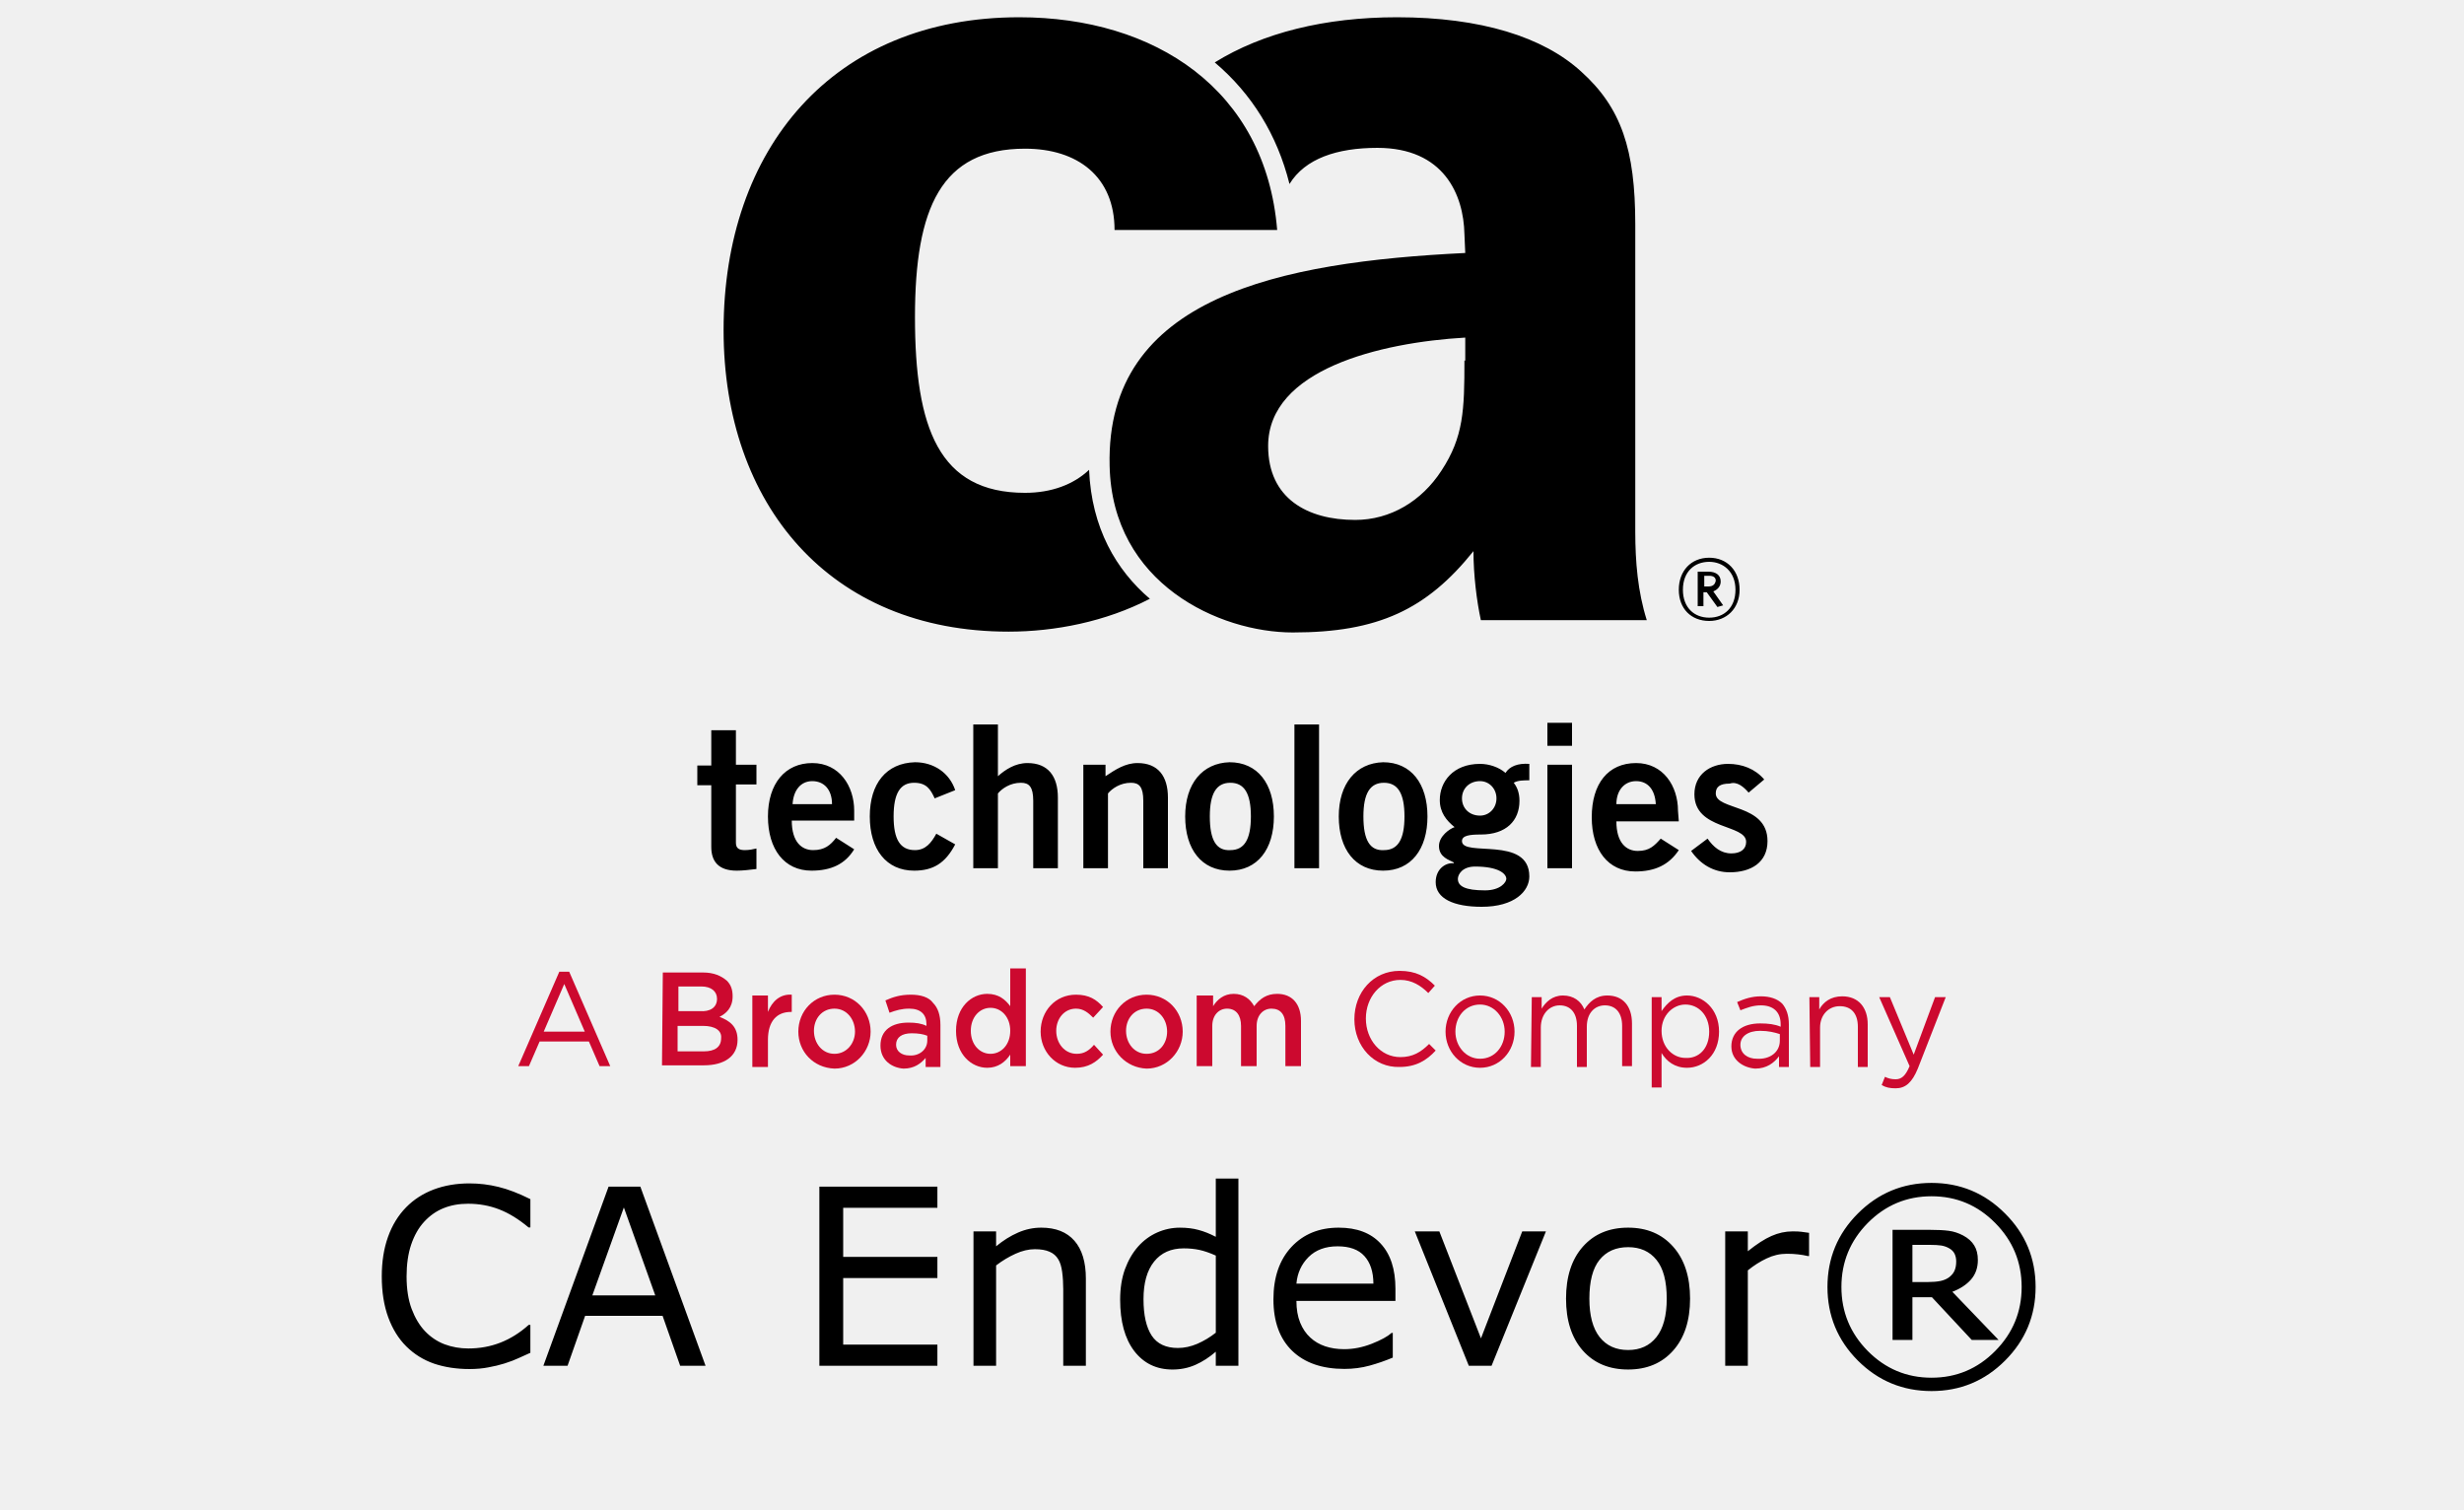
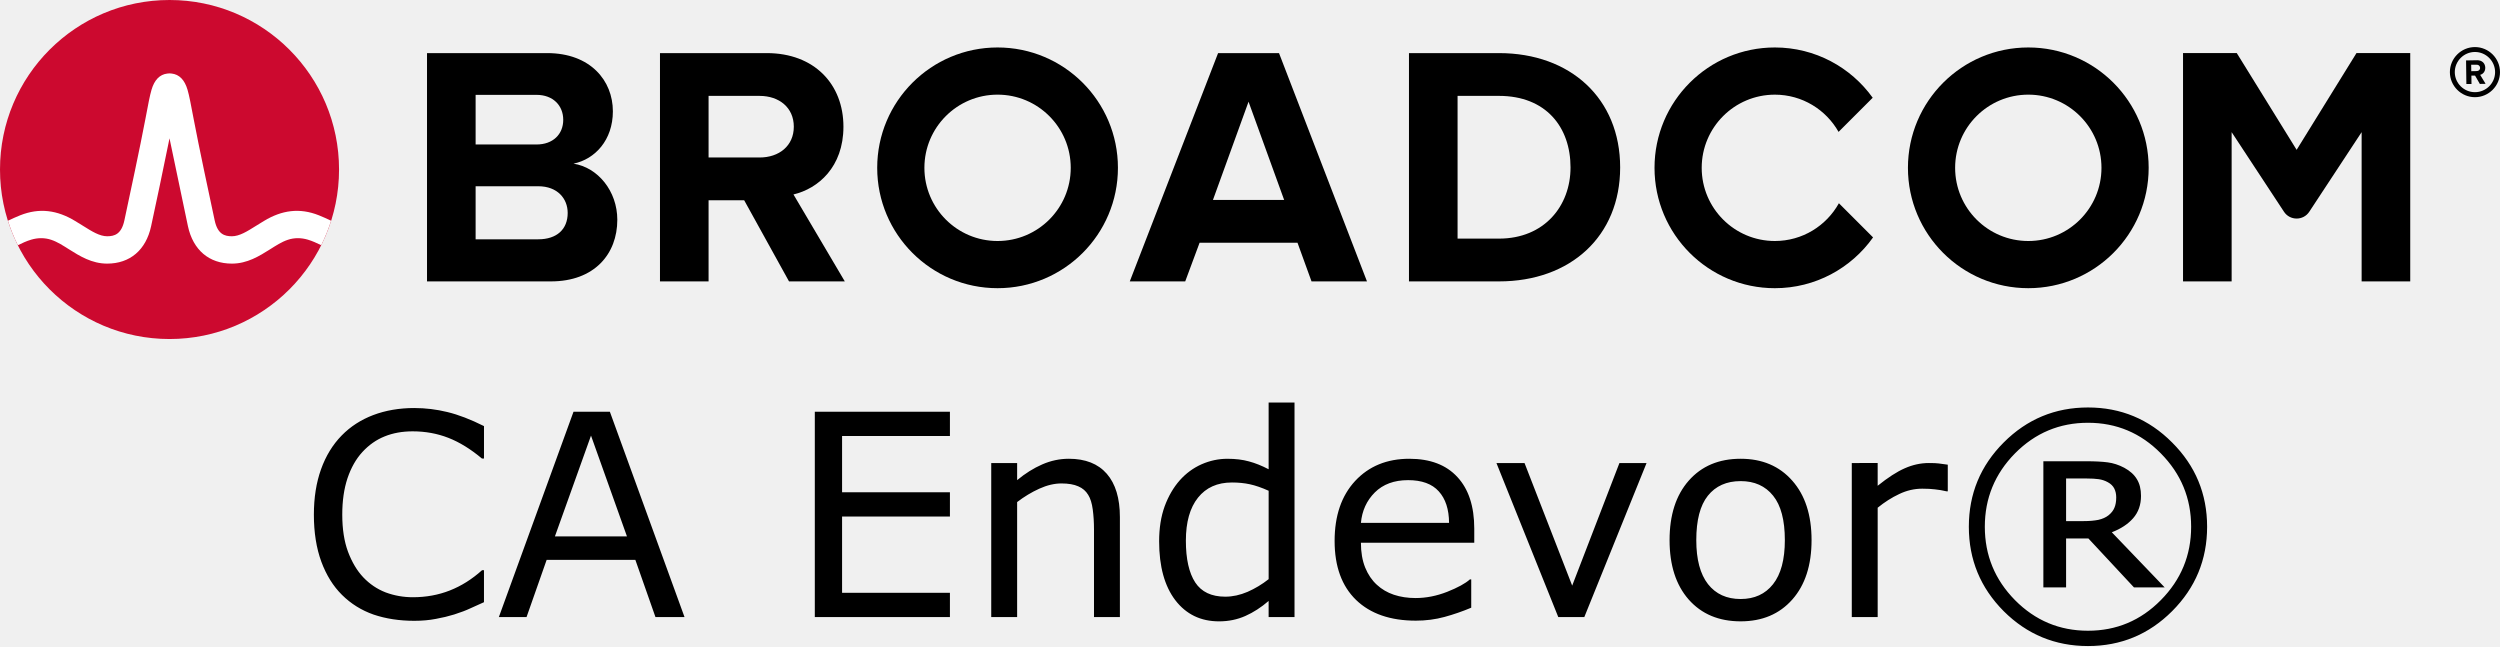
- <svg xmlns="http://www.w3.org/2000/svg" xml:space="preserve" style="enable-background:new 0 0 400 245;" viewBox="0 0 400 245" y="0px" x="0px" id="Layer_1" version="1.1">
-   <defs id="defs47" />
-   <style id="style2" type="text/css">
- 	.st0{fill-rule:evenodd;clip-rule:evenodd;fill:#CF4044;}
- 	.st1{fill:#000F9F;}
- 	.st2{fill:#CC092F;}
- 	.st3{font-family:'HelveticaNeue-Light';}
- 	.st4{font-size:38px;}
- 	.st5{fill:#4C83C3;}
- </style>
-   <g id="g38" transform="matrix(1.33333,0,0,-1.33333,0,489.6)">
-     <path id="path4" d="m 212.9,270.7 1.9,1.6 c -1.1,1.3 -2.7,1.9 -4.4,1.9 -2.2,0 -4.1,-1.3 -4.1,-3.7 0,-4.4 6.3,-3.6 6.3,-5.8 0,-0.9 -0.7,-1.4 -1.8,-1.4 -1.3,0 -2.2,0.8 -2.9,1.8 l -2,-1.5 c 1.1,-1.6 2.7,-2.6 4.7,-2.6 2.6,0 4.6,1.2 4.6,3.8 0,4.6 -6.3,3.7 -6.3,5.8 0,0.8 0.5,1.2 1.7,1.2 0.9,0.3 1.7,-0.4 2.3,-1.1 m -1.1,24.7 c 0,2.3 -1.5,3.9 -3.7,3.9 -2.2,0 -3.7,-1.6 -3.7,-3.9 0,-2.3 1.5,-3.8 3.7,-3.8 2.1,0 3.7,1.5 3.7,3.8 m -0.5,0 c 0,-2.2 -1.4,-3.4 -3.2,-3.4 -1.8,0 -3.2,1.2 -3.2,3.4 0,2.2 1.4,3.4 3.2,3.4 1.7,0 3.2,-1.2 3.2,-3.4 m -1.5,-1.9 -1.2,1.7 c 0.5,0.2 0.9,0.6 0.9,1.2 0,0.8 -0.6,1.2 -1.5,1.2 h -1.3 v -4.2 h 0.7 v 1.7 h 0.4 l 1.3,-1.8 z m -1.8,2.3 h -0.5 v 1.3 h 0.6 c 0.5,0 0.8,-0.2 0.8,-0.6 -0.1,-0.5 -0.4,-0.7 -0.9,-0.7 m -3.7,-27.3 c 0,3 -1.8,5.8 -5.1,5.8 -3.4,0 -5.4,-2.5 -5.4,-6.6 0,-4 2,-6.6 5.3,-6.6 2.4,0 4.1,0.8 5.3,2.6 l -2.2,1.4 c -0.8,-0.9 -1.4,-1.5 -2.8,-1.5 -1.4,0 -2.6,1 -2.6,3.6 h 7.6 z m -2.7,0.8 h -4.8 c 0,1.7 1,2.8 2.4,2.8 1.4,0 2.3,-1 2.4,-2.8 m -21.3,22.4 h 20.2 c -1.1,3.5 -1.4,7.1 -1.4,10.8 v 37.4 c 0,9.1 -1.7,14.2 -6.6,18.6 -4.6,4.2 -12.2,6.6 -22.4,6.6 -8.8,0 -16.4,-1.9 -22.2,-5.5 4.5,-3.8 7.6,-8.8 9.1,-14.8 1.9,3.1 5.8,4.4 10.7,4.4 8.1,0 10.5,-5.7 10.6,-10.5 l 0.1,-2.3 c -22.5,-1.1 -43.8,-5.3 -43.3,-25.9 0.3,-14.4 13.4,-20.3 22.3,-20.3 10.4,0 16.3,2.8 22,9.9 0,-2.9 0.4,-6.1 0.9,-8.4 m -2,31.6 c 0,-6 -0.1,-9.3 -2.8,-13.4 -2.4,-3.7 -6.2,-6 -10.5,-6 -5.8,0 -10.6,2.6 -10.6,9 0,9.3 13.6,12.6 24,13.2 v -2.8 z m -54.2,41.8 c -22.7,0 -36,-16 -36,-38.1 0,-21.2 12.9,-36.7 34.7,-36.7 5.6,0 11.8,1.2 17.2,4 -4.1,3.5 -7.1,8.6 -7.4,15.7 -1.9,-1.8 -4.6,-2.8 -7.8,-2.8 -10.5,0 -13.4,7.9 -13.4,21.4 0,13.3 3.2,20.5 13.4,20.5 6.4,0 10.9,-3.4 10.9,-9.9 h 19.8 c -1.4,17.1 -14.9,25.9 -31.4,25.9 M 86.6,278.2 V 274 h -1.7 v -2.4 h 1.7 v -7.5 c 0,-1.8 0.9,-2.9 3.1,-2.9 0.8,0 1.5,0.1 2.4,0.2 v 2.5 c -0.4,-0.1 -0.9,-0.2 -1.4,-0.2 -0.7,0 -1.1,0.2 -1.1,0.9 v 7.1 h 2.5 v 2.4 h -2.5 v 4.2 h -3 z m 6.9,-10.4 c 0,-4 2,-6.6 5.3,-6.6 2.4,0 4.1,0.8 5.2,2.6 l -2.2,1.4 c -0.7,-0.9 -1.4,-1.5 -2.8,-1.5 -1.4,0 -2.6,1 -2.6,3.6 h 7.6 v 1.2 c 0,3 -1.8,5.8 -5.1,5.8 -3.3,0 -5.4,-2.5 -5.4,-6.5 m 3,1.5 c 0.1,1.7 1,2.8 2.4,2.8 1.4,0 2.4,-1 2.4,-2.8 z m 9.4,-1.5 c 0,-4 2,-6.6 5.4,-6.6 2.3,0 3.8,0.9 5,3.2 l -2.3,1.3 c -0.6,-1.1 -1.3,-2 -2.6,-2 -1.8,0 -2.6,1.3 -2.6,4.1 0,2.8 0.8,4.1 2.5,4.1 1.5,0 2,-0.8 2.5,-1.9 l 2.5,1 c -0.7,2.1 -2.6,3.4 -4.9,3.4 -3.5,-0.1 -5.5,-2.6 -5.5,-6.6 m 15.6,11.2 h -3 v -17.5 h 3 v 9.1 c 0.5,0.6 1.5,1.3 2.8,1.3 1,0 1.5,-0.5 1.5,-2.2 v -8.2 h 3 v 8.6 c 0,2.6 -1.2,4.2 -3.7,4.2 -1.5,0 -2.7,-0.8 -3.6,-1.6 z m 13.1,-4.9 h -2.7 v -12.6 h 3 v 9.1 c 0.5,0.6 1.5,1.3 2.8,1.3 1,0 1.5,-0.5 1.5,-2.2 v -8.2 h 3 v 8.6 c 0,2.6 -1.2,4.2 -3.7,4.2 -1.5,0 -2.7,-0.8 -3.9,-1.6 z m 9.7,-6.3 c 0,-4 2,-6.6 5.4,-6.6 3.4,0 5.4,2.6 5.4,6.6 0,4 -2,6.6 -5.4,6.6 -3.3,-0.1 -5.4,-2.6 -5.4,-6.6 m 3,0 c 0,2.8 0.8,4.1 2.5,4.1 1.7,0 2.5,-1.3 2.5,-4.1 0,-2.8 -0.8,-4.1 -2.5,-4.1 -1.7,-0.1 -2.5,1.2 -2.5,4.1 m 13.3,11.2 h -3 v -17.5 h 3 v 4.4 z m 2.4,-11.2 c 0,-4 2,-6.6 5.4,-6.6 3.4,0 5.4,2.6 5.4,6.6 0,4 -2,6.6 -5.4,6.6 -3.3,-0.1 -5.4,-2.6 -5.4,-6.6 m 3,0 c 0,2.8 0.8,4.1 2.5,4.1 1.7,0 2.5,-1.3 2.5,-4.1 0,-2.8 -0.8,-4.1 -2.5,-4.1 -1.7,-0.1 -2.5,1.2 -2.5,4.1 m 8.8,-8 c 0,-2 2.2,-3 5.6,-3 4,0 5.8,1.9 5.8,3.7 0,5 -8.2,2.3 -8.2,4.3 0,0.7 1,0.8 2.3,0.8 3.1,0 4.7,1.7 4.7,4.1 0,1 -0.3,1.7 -0.7,2.2 0.5,0.3 1.2,0.3 1.9,0.3 v 2 c -1.4,0.1 -2.4,-0.3 -2.9,-1.1 -0.8,0.7 -2,1.1 -3.1,1.1 -3.3,0 -4.9,-2.2 -4.9,-4.4 0,-1.5 0.8,-2.5 1.8,-3.3 -0.6,-0.2 -1.9,-1.1 -1.9,-2.3 0,-1.4 1.3,-1.7 1.8,-2 v -0.1 c -1,0.1 -2.2,-0.7 -2.2,-2.3 M 178,270 c 0,1.2 0.9,2.1 2.2,2.1 1.1,0 2,-0.9 2,-2.1 0,-1.2 -0.9,-2.1 -2,-2.1 -1.3,0 -2.2,0.9 -2.2,2.1 m -0.5,-9.8 c 0,0.5 0.5,1.5 2.1,1.5 2.9,0 3.8,-0.9 3.8,-1.5 0,-0.4 -0.7,-1.4 -2.6,-1.4 -2.4,0 -3.3,0.5 -3.3,1.4 m 13.9,19 h -3 v -2.8 h 3 v 1.6 z m 0,-5.1 h -3 v -12.6 h 3 v 3.7 z" />
-     <path style="fill:#cc092f" id="path6" d="m 71.2,241.6 -2.5,5.8 -2.5,-5.8 z m -3.1,7.3 h 1.2 l 5,-11.5 H 73 l -1.3,3 h -6 l -1.3,-3 h -1.3 z" class="st2" />
-     <path style="fill:#cc092f" id="path8" d="m 85.6,242.3 h -3.1 v -3.1 h 3.2 c 1.3,0 2.1,0.5 2.1,1.6 v 0 c 0.1,0.9 -0.7,1.5 -2.2,1.5 m 1.7,3.3 c 0,0.9 -0.7,1.5 -1.9,1.5 h -2.8 v -3 h 2.6 c 1.2,-0.1 2.1,0.4 2.1,1.5 z m -6.6,3.2 h 4.9 c 1.3,0 2.2,-0.4 2.9,-1 0.5,-0.5 0.7,-1.1 0.7,-1.9 v 0 c 0,-1.4 -0.8,-2.1 -1.6,-2.5 1.3,-0.5 2.2,-1.2 2.2,-2.8 v 0 c 0,-2 -1.6,-3.1 -4.1,-3.1 h -5.1 z" class="st2" />
-     <path style="fill:#cc092f" id="path10" d="m 91.6,246 h 1.9 v -2 c 0.5,1.3 1.5,2.2 2.9,2.1 V 244 h -0.1 c -1.7,0 -2.8,-1.1 -2.8,-3.4 v -3.3 h -1.9 z" class="st2" />
-     <path style="fill:#cc092f" id="path12" d="m 104.1,241.6 v 0 c 0,1.5 -1,2.8 -2.5,2.8 -1.5,0 -2.5,-1.2 -2.5,-2.7 v 0 c 0,-1.5 1,-2.8 2.5,-2.8 1.5,0 2.5,1.3 2.5,2.7 m -6.9,0 v 0 c 0,2.5 1.9,4.5 4.4,4.5 2.5,0 4.4,-2 4.4,-4.5 v 0 c 0,-2.4 -1.9,-4.5 -4.4,-4.5 -2.6,0.1 -4.4,2.1 -4.4,4.5" class="st2" />
-     <path style="fill:#cc092f" id="path14" d="m 112.9,240.5 v 0.6 c -0.5,0.2 -1.1,0.3 -1.9,0.3 -1.2,0 -1.9,-0.5 -1.9,-1.4 v 0 c 0,-0.8 0.7,-1.3 1.6,-1.3 1.2,-0.1 2.2,0.7 2.2,1.8 m -5.7,-0.6 v 0 c 0,1.9 1.4,2.8 3.4,2.8 0.9,0 1.6,-0.1 2.2,-0.4 v 0.2 c 0,1.2 -0.7,1.9 -2.1,1.9 -0.9,0 -1.6,-0.2 -2.4,-0.5 l -0.5,1.5 c 0.9,0.4 1.8,0.7 3.1,0.7 1.2,0 2.2,-0.3 2.7,-1 0.6,-0.6 0.9,-1.5 0.9,-2.7 v -5.1 h -1.8 v 1.1 c -0.6,-0.7 -1.4,-1.3 -2.7,-1.3 -1.4,0.1 -2.8,1 -2.8,2.8" class="st2" />
-     <path style="fill:#cc092f" id="path16" d="m 123,241.7 v 0 c 0,1.7 -1.1,2.8 -2.4,2.8 -1.3,0 -2.4,-1.1 -2.4,-2.8 v 0 c 0,-1.7 1.1,-2.8 2.4,-2.8 1.3,0 2.4,1.1 2.4,2.8 m -6.6,0 v 0 c 0,2.9 1.9,4.5 3.8,4.5 1.4,0 2.2,-0.7 2.8,-1.5 v 4.6 h 1.9 V 237.4 H 123 v 1.4 c -0.6,-0.9 -1.5,-1.6 -2.8,-1.6 -1.9,0 -3.8,1.6 -3.8,4.5" class="st2" />
-     <path style="fill:#cc092f" id="path18" d="m 126.7,241.6 v 0 c 0,2.5 1.8,4.5 4.3,4.5 1.6,0 2.5,-0.6 3.3,-1.5 l -1.2,-1.3 c -0.6,0.6 -1.2,1.1 -2.1,1.1 -1.4,0 -2.4,-1.2 -2.4,-2.7 v 0 c 0,-1.5 1,-2.8 2.5,-2.8 0.9,0 1.5,0.4 2.1,1.1 l 1.1,-1.2 c -0.8,-0.9 -1.8,-1.6 -3.4,-1.6 -2.4,0 -4.2,2 -4.2,4.4" class="st2" />
-     <path style="fill:#cc092f" id="path20" d="m 142.1,241.6 v 0 c 0,1.5 -1,2.8 -2.5,2.8 -1.5,0 -2.5,-1.2 -2.5,-2.7 v 0 c 0,-1.5 1,-2.8 2.5,-2.8 1.6,0 2.5,1.3 2.5,2.7 m -6.9,0 v 0 c 0,2.5 1.9,4.5 4.4,4.5 2.5,0 4.4,-2 4.4,-4.5 v 0 c 0,-2.4 -1.9,-4.5 -4.4,-4.5 -2.5,0.1 -4.4,2.1 -4.4,4.5" class="st2" />
-     <path style="fill:#cc092f" id="path22" d="m 145.8,246 h 1.9 v -1.3 c 0.5,0.8 1.3,1.5 2.5,1.5 1.2,0 2,-0.6 2.5,-1.5 0.7,0.9 1.5,1.5 2.8,1.5 1.8,0 2.9,-1.2 2.9,-3.3 v -5.5 h -1.9 v 4.9 c 0,1.4 -0.6,2.1 -1.7,2.1 -1,0 -1.8,-0.8 -1.8,-2.1 v -4.9 h -1.9 v 4.9 c 0,1.3 -0.6,2.1 -1.7,2.1 -1,0 -1.8,-0.8 -1.8,-2.1 v -4.9 h -1.9 v 8.6 z" class="st2" />
-     <path style="fill:#cc092f" id="path24" d="m 164.9,243.1 v 0 c 0,3.3 2.3,5.9 5.5,5.9 2,0 3.2,-0.7 4.3,-1.8 l -0.8,-0.9 c -0.9,0.9 -2,1.6 -3.4,1.6 -2.4,0 -4.2,-2.1 -4.2,-4.7 v 0 c 0,-2.6 1.8,-4.7 4.2,-4.7 1.5,0 2.5,0.6 3.5,1.6 l 0.8,-0.8 c -1.1,-1.2 -2.4,-2 -4.4,-2 -3.1,-0.1 -5.5,2.5 -5.5,5.8" class="st2" />
-     <path style="fill:#cc092f" id="path26" d="m 183.2,241.6 v 0 c 0,1.8 -1.3,3.3 -3,3.3 -1.8,0 -3,-1.5 -3,-3.3 v 0 c 0,-1.8 1.3,-3.3 3,-3.3 1.8,0 3,1.5 3,3.3 m -7.2,0 v 0 c 0,2.4 1.8,4.4 4.2,4.4 2.4,0 4.2,-2 4.2,-4.4 v 0 c 0,-2.4 -1.8,-4.4 -4.2,-4.4 -2.4,0 -4.2,2 -4.2,4.4" class="st2" />
-     <path style="fill:#cc092f" id="path28" d="m 186.5,245.8 h 1.2 v -1.4 c 0.5,0.8 1.3,1.6 2.6,1.6 1.3,0 2.2,-0.7 2.6,-1.7 0.6,0.9 1.4,1.7 2.8,1.7 1.9,0 3,-1.3 3,-3.4 v -5.2 h -1.2 v 4.9 c 0,1.6 -0.8,2.5 -2.1,2.5 -1.2,0 -2.2,-0.9 -2.2,-2.6 v -4.9 H 192 v 5 c 0,1.6 -0.8,2.5 -2.1,2.5 -1.3,0 -2.3,-1.1 -2.3,-2.7 v -4.8 h -1.2 z" class="st2" />
-     <path style="fill:#cc092f" id="path30" d="m 208.1,241.6 v 0 c 0,2 -1.3,3.3 -2.9,3.3 -1.5,0 -2.9,-1.3 -2.9,-3.2 v 0 c 0,-2 1.4,-3.3 2.9,-3.3 1.6,-0.1 2.9,1.1 2.9,3.2 m -7,4.2 h 1.2 v -1.7 c 0.7,1 1.6,1.9 3.1,1.9 1.9,0 3.9,-1.6 3.9,-4.4 v 0 c 0,-2.8 -1.9,-4.4 -3.9,-4.4 -1.5,0 -2.5,0.8 -3.1,1.8 v -4.2 h -1.2 z" class="st2" />
-     <path style="fill:#cc092f" id="path32" d="m 216.7,240.5 v 0.8 c -0.6,0.2 -1.4,0.4 -2.4,0.4 -1.5,0 -2.4,-0.7 -2.4,-1.7 v 0 c 0,-1.1 0.9,-1.7 2,-1.7 1.6,-0.1 2.8,0.8 2.8,2.2 m -5.9,-0.7 v 0 c 0,1.8 1.4,2.8 3.5,2.8 1,0 1.8,-0.1 2.5,-0.4 v 0.3 c 0,1.5 -0.9,2.3 -2.4,2.3 -1,0 -1.7,-0.3 -2.5,-0.6 l -0.4,1 c 0.9,0.4 1.8,0.7 2.9,0.7 1.1,0 2,-0.3 2.6,-0.9 0.5,-0.6 0.8,-1.4 0.8,-2.5 v -5.2 h -1.2 v 1.3 c -0.6,-0.8 -1.5,-1.5 -2.9,-1.5 -1.4,0.1 -2.9,1 -2.9,2.7" class="st2" />
-     <path style="fill:#cc092f" id="path34" d="m 220.3,245.8 h 1.2 v -1.5 c 0.5,0.9 1.4,1.6 2.8,1.6 2,0 3.1,-1.4 3.1,-3.4 v -5.2 h -1.2 v 4.9 c 0,1.6 -0.8,2.5 -2.2,2.5 -1.4,0 -2.4,-1.1 -2.4,-2.6 v -4.8 h -1.2 z" class="st2" />
-     <path style="fill:#cc092f" id="path36" d="m 235.6,245.8 h 1.3 l -3.4,-8.7 c -0.7,-1.7 -1.5,-2.4 -2.7,-2.4 -0.7,0 -1.2,0.1 -1.7,0.4 l 0.4,1 c 0.4,-0.2 0.8,-0.3 1.3,-0.3 0.7,0 1.2,0.4 1.7,1.6 l -3.7,8.4 h 1.3 l 2.9,-7 z" class="st2" />
-   </g>
-   <g id="g42">
+ <svg xmlns="http://www.w3.org/2000/svg" xmlns:xlink="http://www.w3.org/1999/xlink" id="svg2" height="61.875" width="239.437" version="1.1">
+   <defs id="defs477" />
+   <path id="path4" d="m 237.037,8.828 c -1.06,0 -1.93,-0.86 -1.93,-1.92 0,-1.06 0.87,-1.93 1.93,-1.93 1.06,0 1.93,0.87 1.93,1.93 0,1.06 -0.87,1.92 -1.93,1.92 m 0,-4.32 c -1.32,0 -2.4,1.08 -2.4,2.4 0,1.32 1.08,2.4 2.4,2.4 1.32,0 2.4,-1.08 2.4,-2.4 0,-1.32 -1.08,-2.4 -2.4,-2.4" />
+   <path id="path6" d="m 237.197,6.808 -0.51,0.01 -0.01,-0.62 h 0.51 c 0.19,-0.01 0.34,0.11 0.34,0.3 0.01,0.19 -0.14,0.31 -0.33,0.31 m 0.83,-0.32 c -0.01,-0.42 -0.3,-0.72 -0.77,-0.72 l -1.07,0.02 0.03,2.26 h 0.49 l -0.01,-0.81 h 0.35 l 0.46,0.8 0.55,-0.01 -0.52,-0.86 c 0.24,-0.06 0.49,-0.28 0.49,-0.68" />
+   <path id="path10" d="m 51.551,22.919 h -5.999 V 9.085 h 5.835 c 1.574,0 2.557,1.016 2.557,2.393 0,1.377 -0.983,2.36 -2.557,2.36 h -6.67 v 4 h 6.834 c 1.836,0 2.819,1.18 2.819,2.556 0,1.574 -1.049,2.525 -2.819,2.525 m 3.376,-7.245 c 2.066,-0.426 3.771,-2.262 3.771,-5.015 0,-2.918 -2.131,-5.573 -6.295,-5.573 h -11.506 V 26.951 h 11.867 c 4.163,0 6.359,-2.623 6.359,-5.901 0,-2.754 -1.868,-5.015 -4.196,-5.376" />
+   <path id="path12" d="m 72.749,15.084 h -5.033 v 4.098 h 3.558 l 4.294,7.769 h 5.343 l -4.917,-8.327 c 2.361,-0.557 4.786,-2.622 4.786,-6.49 m 0,0 c 0,-4.065 -2.786,-7.048 -7.343,-7.048 h -10.228 V 26.951 h 4.655 V 9.184 h 4.885 c 1.869,0 3.278,1.114 3.278,2.95 0,1.836 -1.409,2.95 -3.278,2.95" />
+   <path id="path14" d="m 116.17,19.149 3.409,-9.408 3.41,9.408 z m 0.492,-14.063 -8.458,21.865 h 5.31 l 1.377,-3.704 h 9.376 l 1.344,3.704 h 5.311 L 122.497,5.086 Z" />
+   <path id="path16" d="m 143.566,22.853 h -3.967 V 9.183 h 3.967 c 4.491,0 6.851,2.983 6.851,6.852 0,3.704 -2.524,6.818 -6.851,6.818 m 0,-17.767 h -8.622 V 26.951 h 8.622 c 6.851,0 11.604,-4.327 11.604,-10.916 0,-6.589 -4.753,-10.949 -11.604,-10.949" />
+   <path id="path18" d="m 225.693,5.081 -5.734,9.27 -5.734,-9.27 h -5.146 V 26.95 h 4.656 v -14.293 l 5.012,7.622 c 0.574,0.871 1.851,0.871 2.424,0 l 5.013,-7.622 v 14.293 h 4.656 V 5.081 Z" />
+   <path id="path20" d="m 95.542,23.082 c -3.871,0 -7.008,-3.138 -7.008,-7.008 0,-3.871 3.137,-7.009 7.008,-7.009 3.87,0 7.008,3.138 7.008,7.009 0,3.87 -3.138,7.008 -7.008,7.008 m 0,-18.536 c -6.367,0 -11.528,5.161 -11.528,11.528 0,6.366 5.161,11.527 11.528,11.527 6.366,0 11.528,-5.161 11.528,-11.527 0,-6.367 -5.162,-11.528 -11.528,-11.528" />
+   <path id="path22" d="m 176.12,19.465 c -1.195,2.156 -3.492,3.617 -6.132,3.617 -3.87,0 -7.008,-3.138 -7.008,-7.008 0,-3.871 3.138,-7.008 7.008,-7.008 2.618,0 4.897,1.438 6.1,3.565 l 3.27,-3.269 c -2.092,-2.915 -5.508,-4.816 -9.37,-4.816 -6.367,0 -11.527,5.161 -11.527,11.528 0,6.366 5.16,11.528 11.527,11.528 3.883,0 7.316,-1.922 9.404,-4.865 z" />
+   <use height="100%" width="100%" y="0" x="0" id="use8" transform="translate(98.7182)" xlink:href="#path20" />
+   <ellipse id="ellipse24" fill="#cc092f" ry="16.235" rx="16.236" cy="16.235" cx="16.236" />
+   <path id="path26" fill="#ffffff" d="m 30.542,20.621 c -1.857,-0.74 -3.557,-0.492 -5.261,0.541 0,0 -0.621,0.379 -0.807,0.496 -0.794,0.498 -1.543,0.97 -2.263,0.97 -0.687,0 -1.363,-0.184 -1.649,-1.513 -0.446,-2.073 -1.534,-7.167 -2.009,-9.69 -0.279,-1.483 -0.432,-2.282 -0.591,-2.825 -0.28,-0.954 -0.792,-1.473 -1.519,-1.556 0,0 -0.114,-0.016 -0.207,-0.016 -0.092,0 -0.218,0.018 -0.218,0.018 -0.72,0.086 -1.229,0.605 -1.507,1.554 -0.159,0.543 -0.312,1.342 -0.591,2.825 -0.475,2.523 -1.563,7.617 -2.009,9.69 -0.286,1.329 -0.962,1.513 -1.649,1.513 -0.72,0 -1.469,-0.472 -2.263,-0.97 -0.186,-0.117 -0.808,-0.496 -0.808,-0.496 -1.703,-1.033 -3.404,-1.281 -5.26,-0.541 -0.401,0.16 -0.796,0.339 -1.172,0.52 0.257,0.806 0.577,1.599 0.95,2.344 0.411,-0.202 0.842,-0.402 1.282,-0.532 0.634,-0.187 1.284,-0.197 1.914,0.014 0.612,0.205 1.157,0.568 1.7,0.909 1.023,0.643 2.182,1.372 3.657,1.372 2.186,0 3.72,-1.305 4.21,-3.581 0.38,-1.764 1.222,-5.702 1.763,-8.418 0,0 1.386,6.654 1.765,8.418 0.49,2.276 2.025,3.581 4.211,3.581 1.475,0 2.634,-0.729 3.657,-1.372 0.543,-0.341 1.088,-0.704 1.7,-0.909 0.629,-0.211 1.28,-0.201 1.914,-0.014 0.44,0.13 0.87,0.331 1.281,0.533 0.374,-0.745 0.693,-1.539 0.95,-2.345 -0.376,-0.181 -0.77,-0.36 -1.171,-0.52" />
+   <g transform="matrix(0.6753784,0,0,0.6762199,-11.79649,-90.82403)" id="g42">
    <g style="font-size:40px;line-height:1.25;font-family:sans-serif;word-spacing:0px" id="text50" aria-label="CA Endevor®">
      <path d="m 197.369,191.32 v 9.453 c -0.977,-0.508 -1.908,-0.879 -2.793,-1.113 -0.885,-0.247 -1.901,-0.371 -3.047,-0.371 -1.263,0 -2.487,0.26 -3.672,0.781 -1.172,0.521 -2.201,1.276 -3.086,2.266 -0.898,1.016 -1.615,2.246 -2.148,3.691 -0.521,1.445 -0.781,3.092 -0.781,4.941 0,3.555 0.762,6.335 2.285,8.34 1.536,2.005 3.607,3.008 6.211,3.008 1.341,0 2.585,-0.254 3.73,-0.762 1.146,-0.508 2.246,-1.217 3.301,-2.129 v 2.285 h 3.672 v -30.391 z m 116.191,0.703 c -4.661,0 -8.646,1.654 -11.953,4.961 -3.294,3.294 -4.941,7.272 -4.941,11.934 0,4.661 1.647,8.646 4.941,11.953 3.307,3.294 7.292,4.941 11.953,4.941 4.661,0 8.639,-1.647 11.934,-4.941 3.307,-3.307 4.961,-7.292 4.961,-11.953 0,-4.661 -1.654,-8.639 -4.961,-11.934 -3.294,-3.307 -7.272,-4.961 -11.934,-4.961 z m -237.324,0.078 c -2.135,0 -4.082,0.332 -5.84,0.996 -1.745,0.664 -3.236,1.628 -4.473,2.891 -1.276,1.302 -2.253,2.897 -2.93,4.785 -0.677,1.888 -1.016,4.03 -1.016,6.426 0,2.526 0.352,4.746 1.055,6.66 0.703,1.901 1.68,3.47 2.93,4.707 1.276,1.263 2.773,2.194 4.492,2.793 1.732,0.586 3.652,0.879 5.762,0.879 1.12,0 2.142,-0.091 3.066,-0.273 0.938,-0.169 1.803,-0.378 2.598,-0.625 0.938,-0.299 1.693,-0.586 2.266,-0.859 0.586,-0.273 1.237,-0.566 1.953,-0.879 v -4.531 h -0.273 c -1.419,1.276 -2.943,2.233 -4.57,2.871 -1.628,0.638 -3.372,0.957 -5.234,0.957 -1.354,0 -2.643,-0.228 -3.867,-0.684 -1.211,-0.469 -2.272,-1.185 -3.184,-2.148 -0.872,-0.924 -1.589,-2.122 -2.148,-3.594 -0.547,-1.471 -0.82,-3.229 -0.82,-5.273 0,-1.953 0.247,-3.672 0.742,-5.156 0.508,-1.497 1.211,-2.734 2.109,-3.711 0.924,-1.003 1.973,-1.738 3.145,-2.207 1.185,-0.482 2.513,-0.723 3.984,-0.723 1.797,0 3.483,0.306 5.059,0.918 1.576,0.612 3.164,1.589 4.766,2.93 h 0.293 v -4.59 c -1.901,-0.951 -3.633,-1.615 -5.195,-1.992 -1.549,-0.378 -3.105,-0.566 -4.668,-0.566 z m 22.559,0.527 -10.586,29.082 h 3.926 l 2.852,-8.105 h 12.578 l 2.852,8.105 h 4.121 l -10.586,-29.082 z m 34.219,0 v 29.082 h 19.16 v -3.438 h -15.293 v -10.801 h 15.293 v -3.438 h -15.293 v -7.969 h 15.293 v -3.438 z m 180.547,1.562 c 4.036,0 7.48,1.445 10.332,4.336 2.865,2.891 4.297,6.354 4.297,10.391 0,4.036 -1.432,7.5 -4.297,10.391 -2.852,2.891 -6.296,4.336 -10.332,4.336 -4.036,0 -7.487,-1.445 -10.352,-4.336 -2.852,-2.891 -4.277,-6.354 -4.277,-10.391 0,-4.036 1.426,-7.5 4.277,-10.391 2.865,-2.891 6.315,-4.336 10.352,-4.336 z m -212.285,1.816 5.098,14.277 H 96.158 Z m 67.754,3.281 c -1.289,0 -2.546,0.267 -3.77,0.801 -1.224,0.534 -2.409,1.276 -3.555,2.227 v -2.422 h -3.672 v 21.816 h 3.672 v -16.289 c 1.003,-0.768 2.051,-1.4 3.145,-1.895 1.094,-0.495 2.142,-0.742 3.145,-0.742 0.977,0 1.771,0.137 2.383,0.41 0.612,0.26 1.081,0.664 1.406,1.211 0.312,0.495 0.527,1.185 0.645,2.07 0.117,0.872 0.176,1.81 0.176,2.812 v 12.422 h 3.672 v -14.16 c 0,-2.669 -0.618,-4.714 -1.855,-6.133 -1.237,-1.419 -3.034,-2.129 -5.391,-2.129 z m 48.301,0 c -3.177,0 -5.742,1.048 -7.695,3.145 -1.94,2.096 -2.91,4.928 -2.91,8.496 0,3.607 1.016,6.393 3.047,8.359 2.031,1.953 4.857,2.93 8.477,2.93 1.419,0 2.773,-0.176 4.062,-0.527 1.289,-0.352 2.552,-0.788 3.789,-1.309 v -4.004 h -0.195 c -0.638,0.573 -1.712,1.159 -3.223,1.758 -1.497,0.586 -2.988,0.879 -4.473,0.879 -1.12,0 -2.148,-0.156 -3.086,-0.469 -0.924,-0.312 -1.725,-0.781 -2.402,-1.406 -0.703,-0.638 -1.257,-1.452 -1.66,-2.441 -0.404,-1.003 -0.605,-2.174 -0.605,-3.516 h 16.074 v -1.992 c 0,-3.164 -0.801,-5.605 -2.402,-7.324 -1.589,-1.719 -3.854,-2.578 -6.797,-2.578 z m 46.973,0 c -3.086,0 -5.54,1.035 -7.363,3.105 -1.81,2.057 -2.715,4.863 -2.715,8.418 0,3.555 0.905,6.361 2.715,8.418 1.823,2.057 4.277,3.086 7.363,3.086 3.06,0 5.501,-1.029 7.324,-3.086 1.823,-2.057 2.734,-4.863 2.734,-8.418 0,-3.555 -0.911,-6.361 -2.734,-8.418 -1.823,-2.07 -4.264,-3.105 -7.324,-3.105 z m 42.93,0.352 v 17.871 h 3.223 v -6.934 h 3.164 l 6.465,6.934 h 4.355 l -7.5,-7.812 c 1.289,-0.495 2.298,-1.159 3.027,-1.992 0.742,-0.846 1.113,-1.901 1.113,-3.164 0,-0.951 -0.195,-1.738 -0.586,-2.363 -0.378,-0.638 -0.977,-1.178 -1.797,-1.621 -0.768,-0.404 -1.549,-0.658 -2.344,-0.762 -0.794,-0.104 -1.803,-0.156 -3.027,-0.156 z m -77.559,0.254 8.77,21.816 h 3.691 l 8.828,-21.816 h -3.848 l -6.699,17.363 -6.758,-17.363 z m 50.391,0 v 21.816 h 3.672 v -15.488 c 0.977,-0.794 1.992,-1.439 3.047,-1.934 1.055,-0.508 2.148,-0.762 3.281,-0.762 0.703,0 1.309,0.033 1.816,0.098 0.521,0.052 1.055,0.143 1.602,0.273 h 0.195 v -3.77 c -0.573,-0.091 -1.003,-0.15 -1.289,-0.176 -0.286,-0.039 -0.749,-0.059 -1.387,-0.059 -1.159,0 -2.298,0.247 -3.418,0.742 -1.107,0.482 -2.389,1.309 -3.848,2.48 v -3.223 z m 30.391,2.188 h 2.91 c 0.69,0 1.263,0.033 1.719,0.098 0.456,0.065 0.885,0.208 1.289,0.43 0.43,0.234 0.736,0.534 0.918,0.898 0.182,0.365 0.273,0.781 0.273,1.25 0,0.586 -0.085,1.074 -0.254,1.465 -0.156,0.391 -0.436,0.749 -0.84,1.074 -0.378,0.299 -0.859,0.514 -1.445,0.645 -0.586,0.117 -1.283,0.176 -2.09,0.176 h -2.48 z m -93.32,0.234 c 1.953,0 3.405,0.527 4.355,1.582 0.964,1.055 1.452,2.546 1.465,4.473 h -12.5 c 0.156,-1.719 0.814,-3.158 1.973,-4.316 1.172,-1.159 2.741,-1.738 4.707,-1.738 z m 47.168,0.137 c 1.966,0 3.503,0.69 4.609,2.07 1.107,1.367 1.66,3.464 1.66,6.289 0,2.76 -0.56,4.844 -1.68,6.25 -1.107,1.393 -2.637,2.09 -4.59,2.09 -1.979,0 -3.522,-0.703 -4.629,-2.109 -1.107,-1.419 -1.66,-3.496 -1.66,-6.23 0,-2.826 0.547,-4.922 1.641,-6.289 1.107,-1.38 2.656,-2.07 4.648,-2.07 z m -72.148,0.195 c 0.924,0 1.777,0.085 2.559,0.254 0.781,0.169 1.667,0.475 2.656,0.918 v 12.52 c -0.924,0.729 -1.921,1.328 -2.988,1.797 -1.068,0.456 -2.122,0.684 -3.164,0.684 -1.953,0 -3.372,-0.671 -4.258,-2.012 -0.885,-1.354 -1.328,-3.327 -1.328,-5.918 0,-2.63 0.573,-4.661 1.719,-6.094 1.146,-1.432 2.747,-2.148 4.805,-2.148 z" id="path70" />
    </g>
  </g>
</svg>
